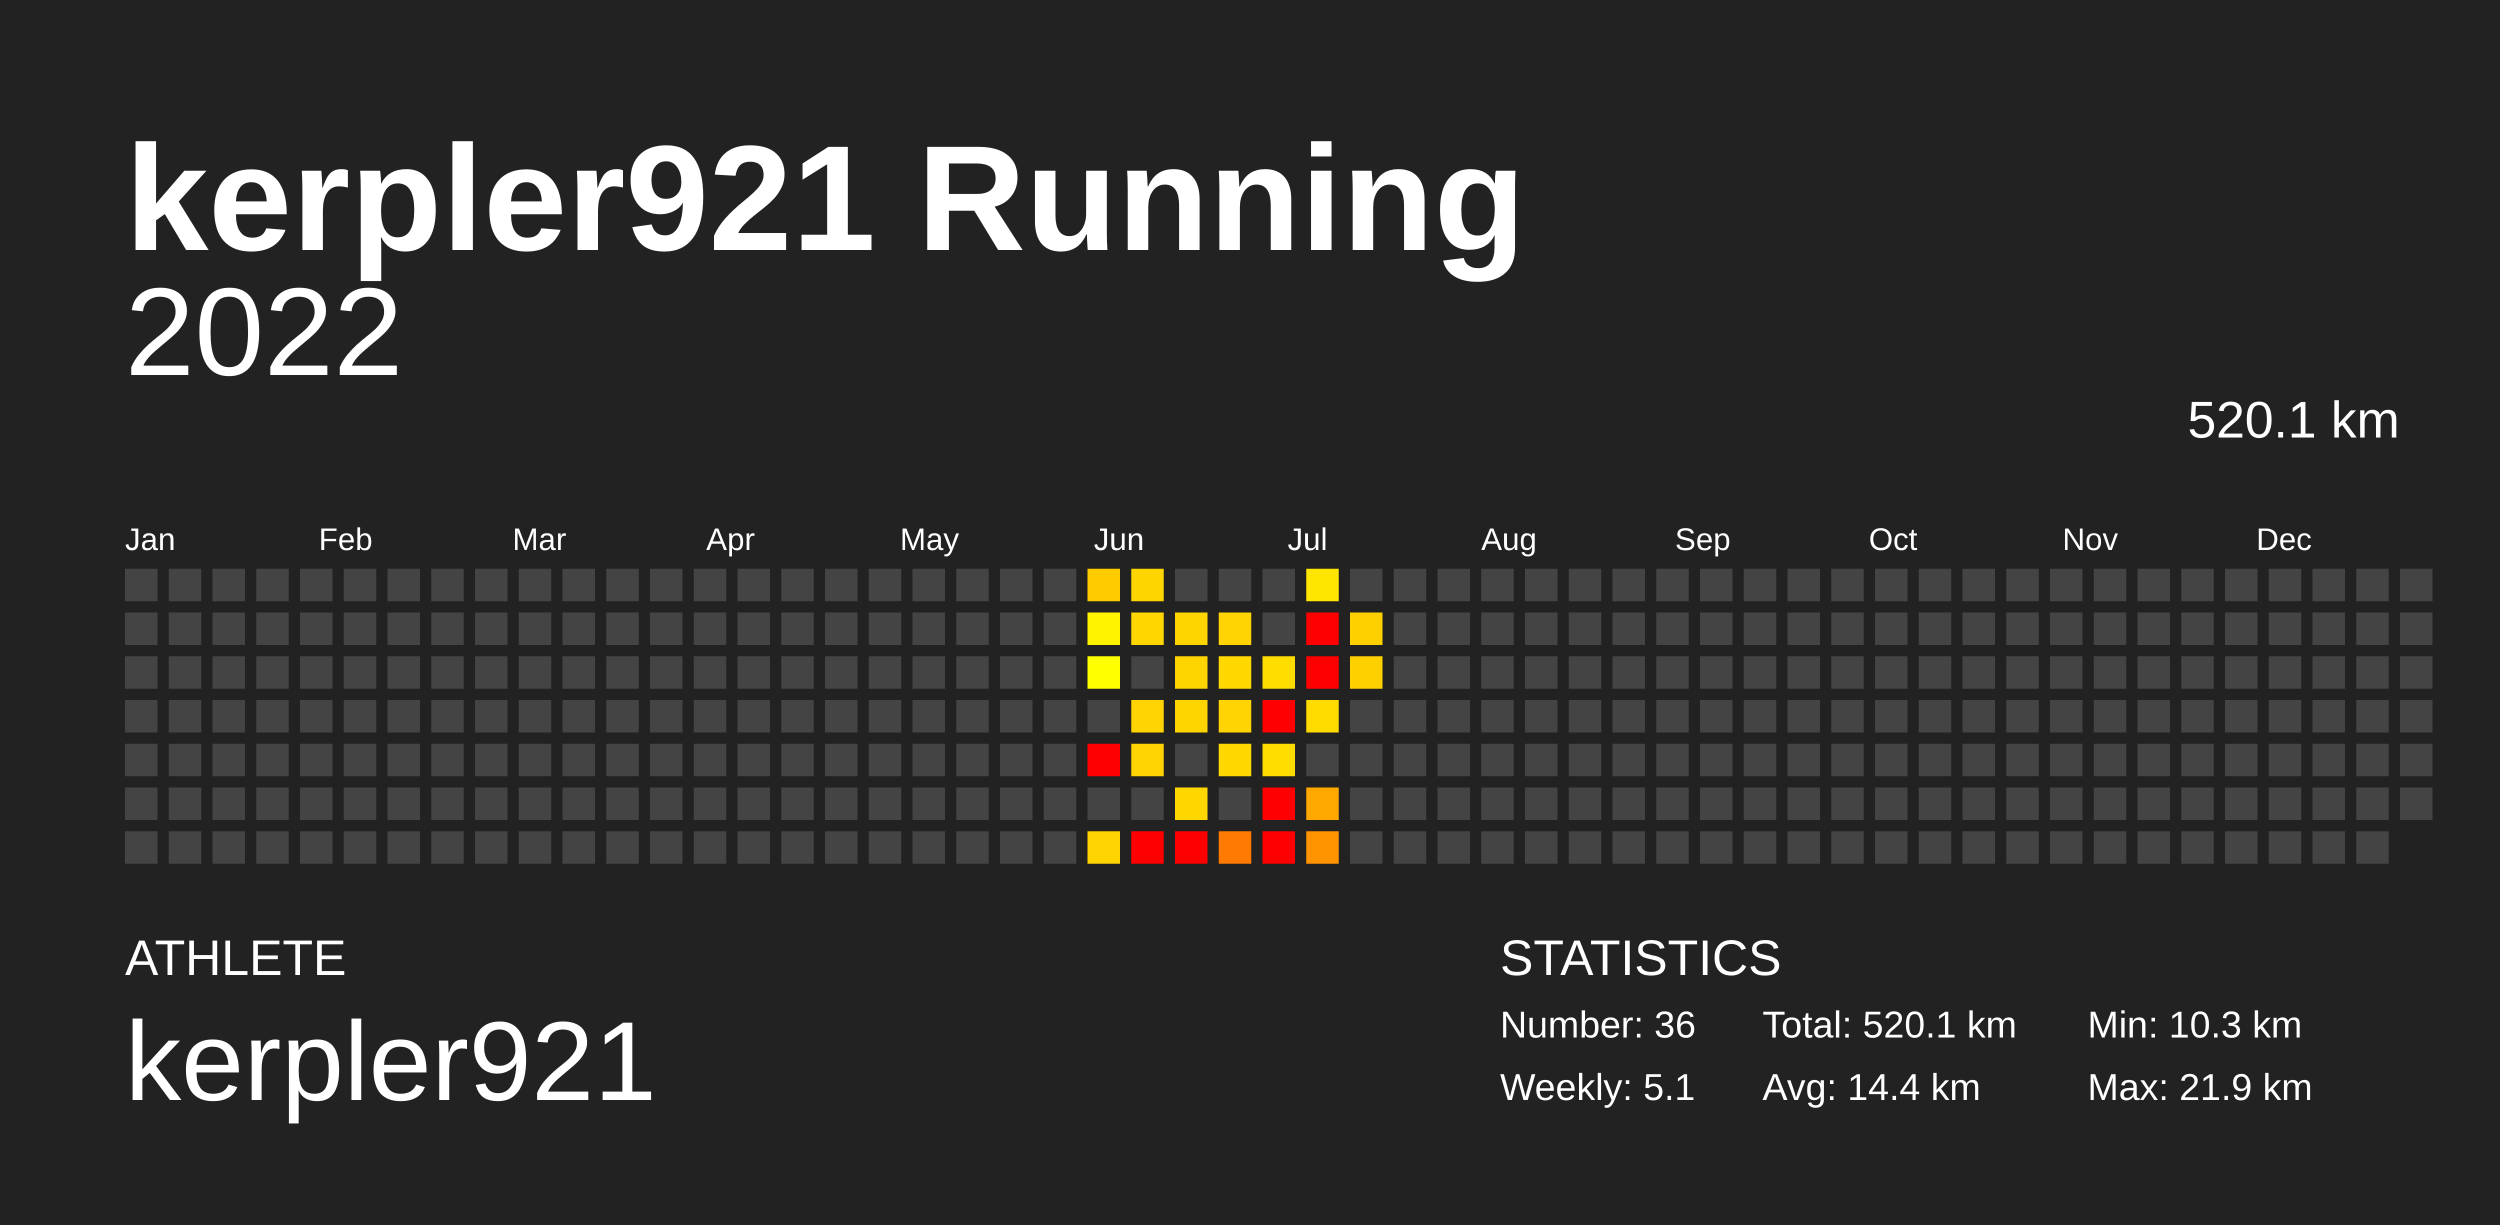
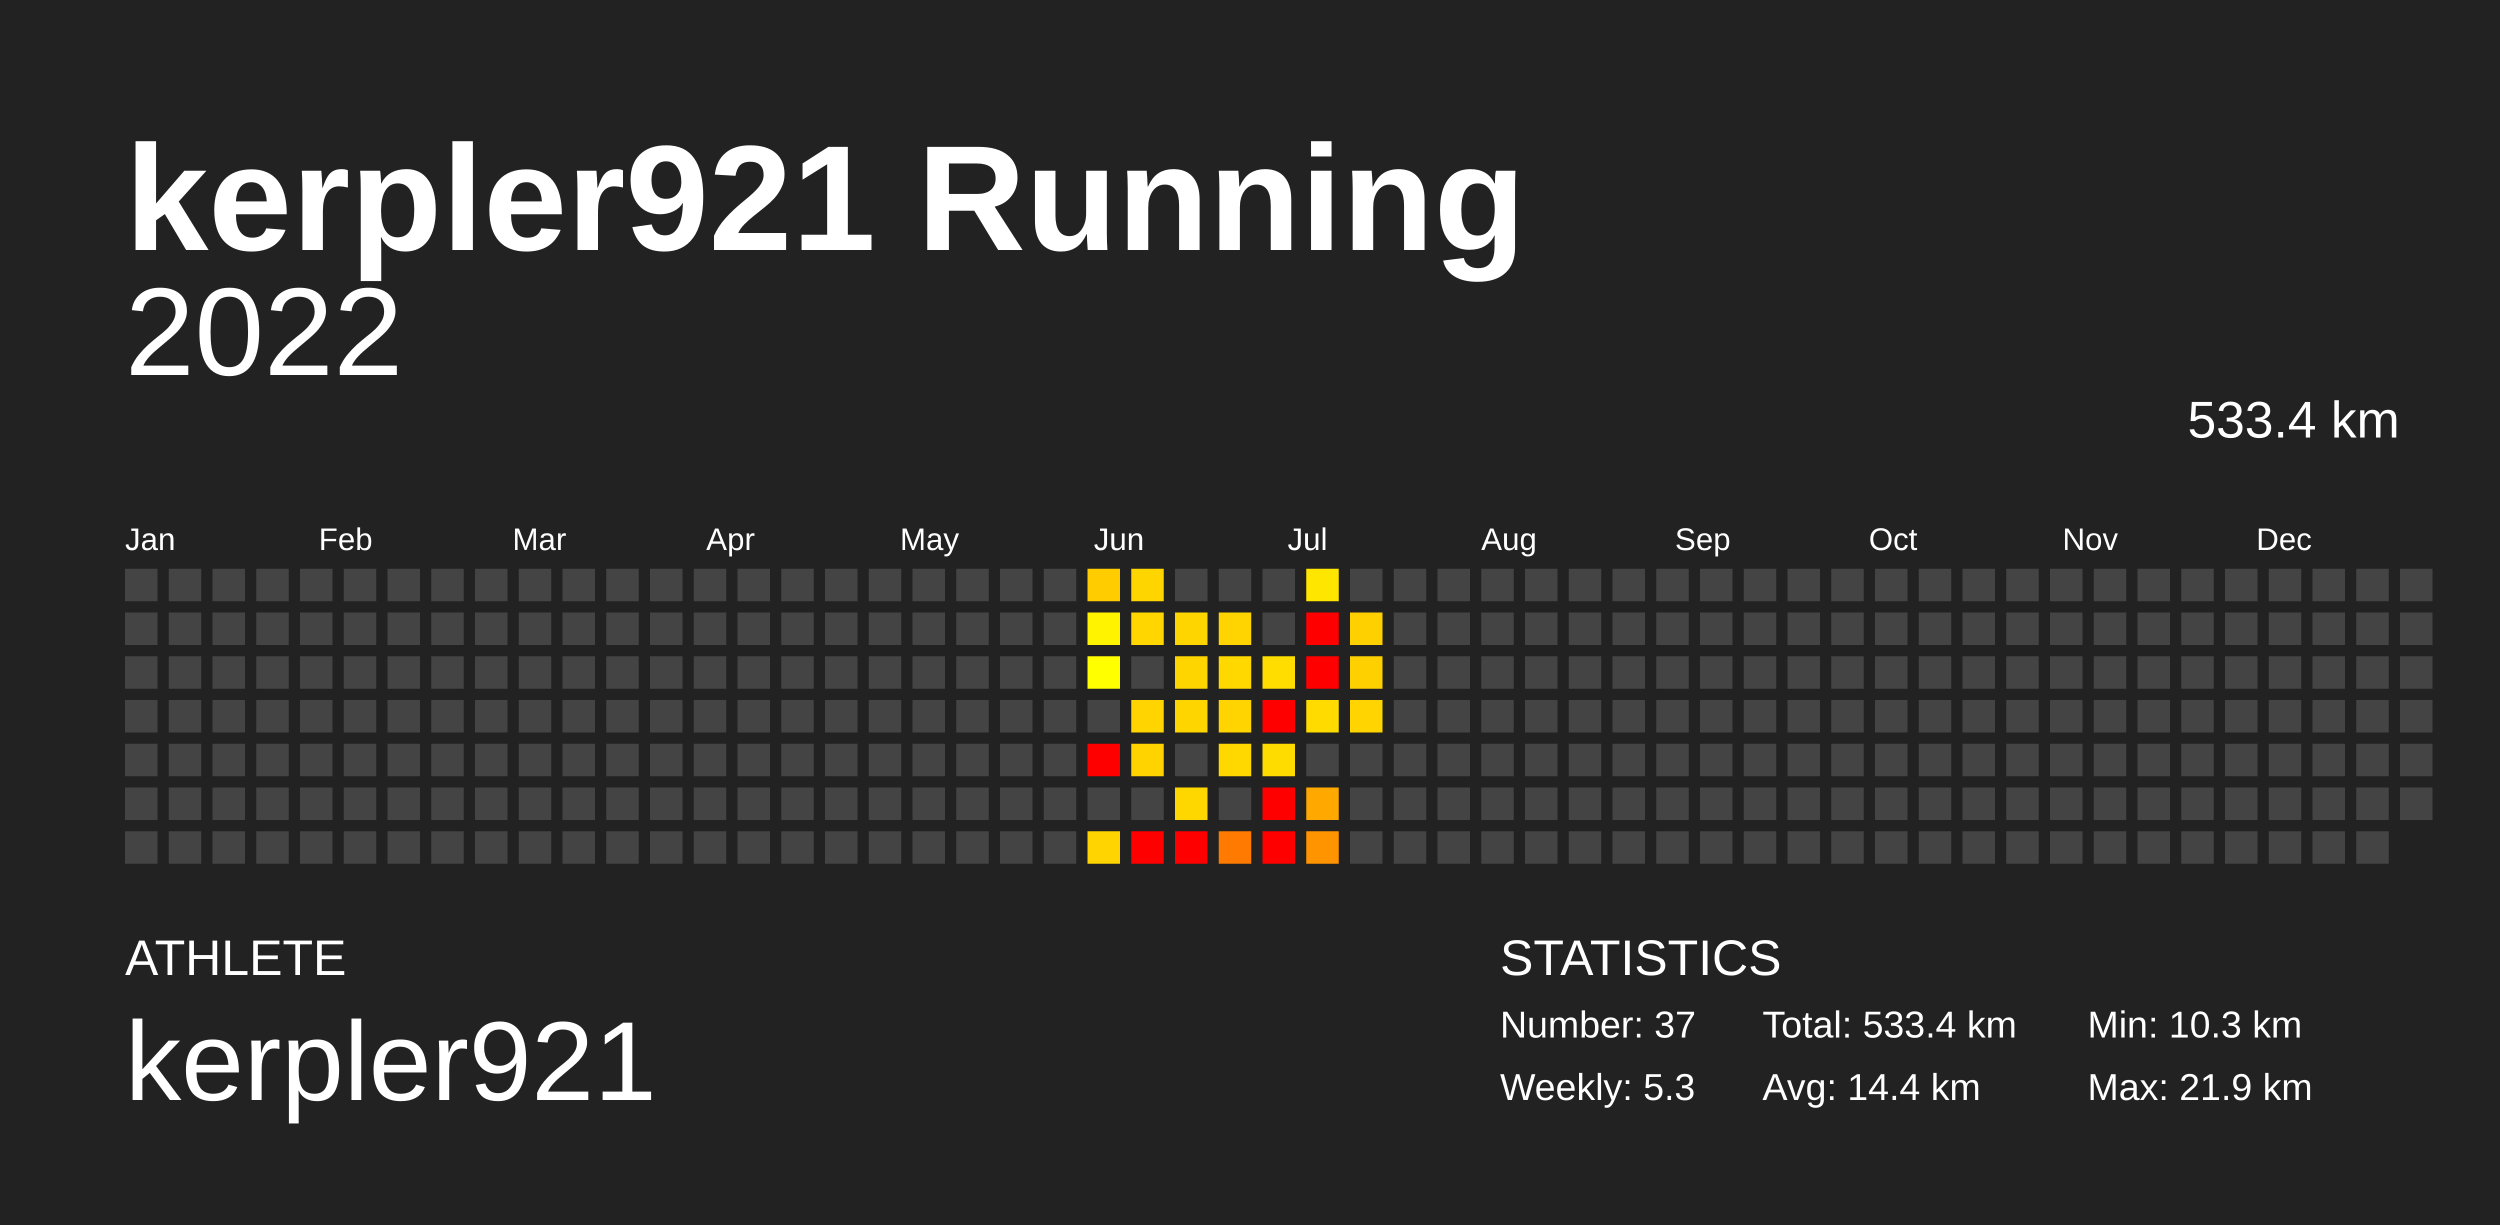
<svg xmlns="http://www.w3.org/2000/svg" baseProfile="full" height="98mm" version="1.1" viewBox="0,0,200,98" width="200mm">
  <defs />
  <rect fill="#222222" height="98" width="200" x="0" y="0" />
  <text fill="#FFFFFF" style="font-size:12px; font-family:Arial; font-weight:bold;" x="10" y="20">kerpler921 Running</text>
  <text fill="#FFFFFF" style="font-size:4px; font-family:Arial" x="10" y="78">ATHLETE</text>
  <text fill="#FFFFFF" style="font-size:9px; font-family:Arial" x="10" y="88">kerpler921</text>
  <text fill="#FFFFFF" style="font-size:4px; font-family:Arial" x="120" y="78">STATISTICS</text>
-   <text fill="#FFFFFF" style="font-size:3px; font-family:Arial" x="120" y="83">Number: 36</text>
-   <text fill="#FFFFFF" style="font-size:3px; font-family:Arial" x="120" y="88">Weekly: 5.1</text>
-   <text fill="#FFFFFF" style="font-size:3px; font-family:Arial" x="141" y="83">Total: 520.1 km</text>
+   <text fill="#FFFFFF" style="font-size:3px; font-family:Arial" x="120" y="83">Number: 37</text>
+   <text fill="#FFFFFF" style="font-size:3px; font-family:Arial" x="120" y="88">Weekly: 5.3</text>
+   <text fill="#FFFFFF" style="font-size:3px; font-family:Arial" x="141" y="83">Total: 533.4 km</text>
  <text fill="#FFFFFF" style="font-size:3px; font-family:Arial" x="141" y="88">Avg: 14.4 km</text>
  <text fill="#FFFFFF" style="font-size:3px; font-family:Arial" x="167" y="83">Min: 10.3 km</text>
  <text fill="#FFFFFF" style="font-size:3px; font-family:Arial" x="167" y="88">Max: 21.9 km</text>
  <text alignment-baseline="hanging" fill="#FFFFFF" style="font-size:10.0px; font-family:Arial;" x="10" y="30">2022</text>
-   <text alignment-baseline="hanging" fill="#FFFFFF" style="font-size:4.125px; font-family:Arial;" x="175" y="35">520.1 km</text>
+   <text alignment-baseline="hanging" fill="#FFFFFF" style="font-size:4.125px; font-family:Arial;" x="175" y="35">533.4 km</text>
  <text fill="#FFFFFF" style="font-size:2.5px; font-family:Arial" x="10.0" y="44">Jan</text>
  <text fill="#FFFFFF" style="font-size:2.5px; font-family:Arial" x="25.5" y="44">Feb</text>
  <text fill="#FFFFFF" style="font-size:2.5px; font-family:Arial" x="41.0" y="44">Mar</text>
  <text fill="#FFFFFF" style="font-size:2.5px; font-family:Arial" x="56.5" y="44">Apr</text>
  <text fill="#FFFFFF" style="font-size:2.5px; font-family:Arial" x="72.0" y="44">May</text>
  <text fill="#FFFFFF" style="font-size:2.5px; font-family:Arial" x="87.5" y="44">Jun</text>
  <text fill="#FFFFFF" style="font-size:2.5px; font-family:Arial" x="103.0" y="44">Jul</text>
  <text fill="#FFFFFF" style="font-size:2.5px; font-family:Arial" x="118.5" y="44">Aug</text>
  <text fill="#FFFFFF" style="font-size:2.5px; font-family:Arial" x="134.0" y="44">Sep</text>
  <text fill="#FFFFFF" style="font-size:2.5px; font-family:Arial" x="149.5" y="44">Oct</text>
  <text fill="#FFFFFF" style="font-size:2.5px; font-family:Arial" x="165.0" y="44">Nov</text>
  <text fill="#FFFFFF" style="font-size:2.5px; font-family:Arial" x="180.5" y="44">Dec</text>
  <rect fill="#444444" height="2.6" width="2.6" x="10.0" y="45.5" />
  <rect fill="#444444" height="2.6" width="2.6" x="10.0" y="49.0" />
  <rect fill="#444444" height="2.6" width="2.6" x="10.0" y="52.5" />
  <rect fill="#444444" height="2.6" width="2.6" x="10.0" y="56.0" />
  <rect fill="#444444" height="2.6" width="2.6" x="10.0" y="59.5" />
  <rect fill="#444444" height="2.6" width="2.6" x="10.0" y="63.0" />
  <rect fill="#444444" height="2.6" width="2.6" x="10.0" y="66.5" />
  <rect fill="#444444" height="2.6" width="2.6" x="13.5" y="45.5" />
  <rect fill="#444444" height="2.6" width="2.6" x="13.5" y="49.0" />
  <rect fill="#444444" height="2.6" width="2.6" x="13.5" y="52.5" />
  <rect fill="#444444" height="2.6" width="2.6" x="13.5" y="56.0" />
  <rect fill="#444444" height="2.6" width="2.6" x="13.5" y="59.5" />
  <rect fill="#444444" height="2.6" width="2.6" x="13.5" y="63.0" />
  <rect fill="#444444" height="2.6" width="2.6" x="13.5" y="66.5" />
  <rect fill="#444444" height="2.6" width="2.6" x="17.0" y="45.5" />
  <rect fill="#444444" height="2.6" width="2.6" x="17.0" y="49.0" />
  <rect fill="#444444" height="2.6" width="2.6" x="17.0" y="52.5" />
  <rect fill="#444444" height="2.6" width="2.6" x="17.0" y="56.0" />
  <rect fill="#444444" height="2.6" width="2.6" x="17.0" y="59.5" />
  <rect fill="#444444" height="2.6" width="2.6" x="17.0" y="63.0" />
  <rect fill="#444444" height="2.6" width="2.6" x="17.0" y="66.5" />
  <rect fill="#444444" height="2.6" width="2.6" x="20.5" y="45.5" />
  <rect fill="#444444" height="2.6" width="2.6" x="20.5" y="49.0" />
  <rect fill="#444444" height="2.6" width="2.6" x="20.5" y="52.5" />
  <rect fill="#444444" height="2.6" width="2.6" x="20.5" y="56.0" />
  <rect fill="#444444" height="2.6" width="2.6" x="20.5" y="59.5" />
  <rect fill="#444444" height="2.6" width="2.6" x="20.5" y="63.0" />
  <rect fill="#444444" height="2.6" width="2.6" x="20.5" y="66.5" />
  <rect fill="#444444" height="2.6" width="2.6" x="24.0" y="45.5" />
  <rect fill="#444444" height="2.6" width="2.6" x="24.0" y="49.0" />
  <rect fill="#444444" height="2.6" width="2.6" x="24.0" y="52.5" />
  <rect fill="#444444" height="2.6" width="2.6" x="24.0" y="56.0" />
  <rect fill="#444444" height="2.6" width="2.6" x="24.0" y="59.5" />
  <rect fill="#444444" height="2.6" width="2.6" x="24.0" y="63.0" />
  <rect fill="#444444" height="2.6" width="2.6" x="24.0" y="66.5" />
  <rect fill="#444444" height="2.6" width="2.6" x="27.5" y="45.5" />
  <rect fill="#444444" height="2.6" width="2.6" x="27.5" y="49.0" />
  <rect fill="#444444" height="2.6" width="2.6" x="27.5" y="52.5" />
  <rect fill="#444444" height="2.6" width="2.6" x="27.5" y="56.0" />
  <rect fill="#444444" height="2.6" width="2.6" x="27.5" y="59.5" />
  <rect fill="#444444" height="2.6" width="2.6" x="27.5" y="63.0" />
  <rect fill="#444444" height="2.6" width="2.6" x="27.5" y="66.5" />
  <rect fill="#444444" height="2.6" width="2.6" x="31.0" y="45.5" />
  <rect fill="#444444" height="2.6" width="2.6" x="31.0" y="49.0" />
  <rect fill="#444444" height="2.6" width="2.6" x="31.0" y="52.5" />
  <rect fill="#444444" height="2.6" width="2.6" x="31.0" y="56.0" />
  <rect fill="#444444" height="2.6" width="2.6" x="31.0" y="59.5" />
  <rect fill="#444444" height="2.6" width="2.6" x="31.0" y="63.0" />
  <rect fill="#444444" height="2.6" width="2.6" x="31.0" y="66.5" />
  <rect fill="#444444" height="2.6" width="2.6" x="34.5" y="45.5" />
  <rect fill="#444444" height="2.6" width="2.6" x="34.5" y="49.0" />
  <rect fill="#444444" height="2.6" width="2.6" x="34.5" y="52.5" />
  <rect fill="#444444" height="2.6" width="2.6" x="34.5" y="56.0" />
  <rect fill="#444444" height="2.6" width="2.6" x="34.5" y="59.5" />
  <rect fill="#444444" height="2.6" width="2.6" x="34.5" y="63.0" />
  <rect fill="#444444" height="2.6" width="2.6" x="34.5" y="66.5" />
  <rect fill="#444444" height="2.6" width="2.6" x="38.0" y="45.5" />
  <rect fill="#444444" height="2.6" width="2.6" x="38.0" y="49.0" />
  <rect fill="#444444" height="2.6" width="2.6" x="38.0" y="52.5" />
  <rect fill="#444444" height="2.6" width="2.6" x="38.0" y="56.0" />
  <rect fill="#444444" height="2.6" width="2.6" x="38.0" y="59.5" />
  <rect fill="#444444" height="2.6" width="2.6" x="38.0" y="63.0" />
  <rect fill="#444444" height="2.6" width="2.6" x="38.0" y="66.5" />
  <rect fill="#444444" height="2.6" width="2.6" x="41.5" y="45.5" />
  <rect fill="#444444" height="2.6" width="2.6" x="41.5" y="49.0" />
  <rect fill="#444444" height="2.6" width="2.6" x="41.5" y="52.5" />
  <rect fill="#444444" height="2.6" width="2.6" x="41.5" y="56.0" />
  <rect fill="#444444" height="2.6" width="2.6" x="41.5" y="59.5" />
  <rect fill="#444444" height="2.6" width="2.6" x="41.5" y="63.0" />
  <rect fill="#444444" height="2.6" width="2.6" x="41.5" y="66.5" />
  <rect fill="#444444" height="2.6" width="2.6" x="45.0" y="45.5" />
  <rect fill="#444444" height="2.6" width="2.6" x="45.0" y="49.0" />
  <rect fill="#444444" height="2.6" width="2.6" x="45.0" y="52.5" />
  <rect fill="#444444" height="2.6" width="2.6" x="45.0" y="56.0" />
  <rect fill="#444444" height="2.6" width="2.6" x="45.0" y="59.5" />
  <rect fill="#444444" height="2.6" width="2.6" x="45.0" y="63.0" />
  <rect fill="#444444" height="2.6" width="2.6" x="45.0" y="66.5" />
  <rect fill="#444444" height="2.6" width="2.6" x="48.5" y="45.5" />
  <rect fill="#444444" height="2.6" width="2.6" x="48.5" y="49.0" />
  <rect fill="#444444" height="2.6" width="2.6" x="48.5" y="52.5" />
  <rect fill="#444444" height="2.6" width="2.6" x="48.5" y="56.0" />
  <rect fill="#444444" height="2.6" width="2.6" x="48.5" y="59.5" />
  <rect fill="#444444" height="2.6" width="2.6" x="48.5" y="63.0" />
  <rect fill="#444444" height="2.6" width="2.6" x="48.5" y="66.5" />
  <rect fill="#444444" height="2.6" width="2.6" x="52.0" y="45.5" />
  <rect fill="#444444" height="2.6" width="2.6" x="52.0" y="49.0" />
  <rect fill="#444444" height="2.6" width="2.6" x="52.0" y="52.5" />
  <rect fill="#444444" height="2.6" width="2.6" x="52.0" y="56.0" />
  <rect fill="#444444" height="2.6" width="2.6" x="52.0" y="59.5" />
  <rect fill="#444444" height="2.6" width="2.6" x="52.0" y="63.0" />
  <rect fill="#444444" height="2.6" width="2.6" x="52.0" y="66.5" />
  <rect fill="#444444" height="2.6" width="2.6" x="55.5" y="45.5" />
  <rect fill="#444444" height="2.6" width="2.6" x="55.5" y="49.0" />
  <rect fill="#444444" height="2.6" width="2.6" x="55.5" y="52.5" />
  <rect fill="#444444" height="2.6" width="2.6" x="55.5" y="56.0" />
  <rect fill="#444444" height="2.6" width="2.6" x="55.5" y="59.5" />
  <rect fill="#444444" height="2.6" width="2.6" x="55.5" y="63.0" />
  <rect fill="#444444" height="2.6" width="2.6" x="55.5" y="66.5" />
  <rect fill="#444444" height="2.6" width="2.6" x="59.0" y="45.5" />
  <rect fill="#444444" height="2.6" width="2.6" x="59.0" y="49.0" />
  <rect fill="#444444" height="2.6" width="2.6" x="59.0" y="52.5" />
  <rect fill="#444444" height="2.6" width="2.6" x="59.0" y="56.0" />
  <rect fill="#444444" height="2.6" width="2.6" x="59.0" y="59.5" />
  <rect fill="#444444" height="2.6" width="2.6" x="59.0" y="63.0" />
  <rect fill="#444444" height="2.6" width="2.6" x="59.0" y="66.5" />
  <rect fill="#444444" height="2.6" width="2.6" x="62.5" y="45.5" />
  <rect fill="#444444" height="2.6" width="2.6" x="62.5" y="49.0" />
  <rect fill="#444444" height="2.6" width="2.6" x="62.5" y="52.5" />
  <rect fill="#444444" height="2.6" width="2.6" x="62.5" y="56.0" />
  <rect fill="#444444" height="2.6" width="2.6" x="62.5" y="59.5" />
  <rect fill="#444444" height="2.6" width="2.6" x="62.5" y="63.0" />
  <rect fill="#444444" height="2.6" width="2.6" x="62.5" y="66.5" />
  <rect fill="#444444" height="2.6" width="2.6" x="66.0" y="45.5" />
  <rect fill="#444444" height="2.6" width="2.6" x="66.0" y="49.0" />
  <rect fill="#444444" height="2.6" width="2.6" x="66.0" y="52.5" />
  <rect fill="#444444" height="2.6" width="2.6" x="66.0" y="56.0" />
  <rect fill="#444444" height="2.6" width="2.6" x="66.0" y="59.5" />
  <rect fill="#444444" height="2.6" width="2.6" x="66.0" y="63.0" />
  <rect fill="#444444" height="2.6" width="2.6" x="66.0" y="66.5" />
  <rect fill="#444444" height="2.6" width="2.6" x="69.5" y="45.5" />
  <rect fill="#444444" height="2.6" width="2.6" x="69.5" y="49.0" />
  <rect fill="#444444" height="2.6" width="2.6" x="69.5" y="52.5" />
  <rect fill="#444444" height="2.6" width="2.6" x="69.5" y="56.0" />
  <rect fill="#444444" height="2.6" width="2.6" x="69.5" y="59.5" />
  <rect fill="#444444" height="2.6" width="2.6" x="69.5" y="63.0" />
  <rect fill="#444444" height="2.6" width="2.6" x="69.5" y="66.5" />
  <rect fill="#444444" height="2.6" width="2.6" x="73.0" y="45.5" />
  <rect fill="#444444" height="2.6" width="2.6" x="73.0" y="49.0" />
  <rect fill="#444444" height="2.6" width="2.6" x="73.0" y="52.5" />
  <rect fill="#444444" height="2.6" width="2.6" x="73.0" y="56.0" />
  <rect fill="#444444" height="2.6" width="2.6" x="73.0" y="59.5" />
  <rect fill="#444444" height="2.6" width="2.6" x="73.0" y="63.0" />
  <rect fill="#444444" height="2.6" width="2.6" x="73.0" y="66.5" />
  <rect fill="#444444" height="2.6" width="2.6" x="76.5" y="45.5" />
  <rect fill="#444444" height="2.6" width="2.6" x="76.5" y="49.0" />
  <rect fill="#444444" height="2.6" width="2.6" x="76.5" y="52.5" />
  <rect fill="#444444" height="2.6" width="2.6" x="76.5" y="56.0" />
  <rect fill="#444444" height="2.6" width="2.6" x="76.5" y="59.5" />
  <rect fill="#444444" height="2.6" width="2.6" x="76.5" y="63.0" />
  <rect fill="#444444" height="2.6" width="2.6" x="76.5" y="66.5" />
  <rect fill="#444444" height="2.6" width="2.6" x="80.0" y="45.5" />
  <rect fill="#444444" height="2.6" width="2.6" x="80.0" y="49.0" />
  <rect fill="#444444" height="2.6" width="2.6" x="80.0" y="52.5" />
  <rect fill="#444444" height="2.6" width="2.6" x="80.0" y="56.0" />
  <rect fill="#444444" height="2.6" width="2.6" x="80.0" y="59.5" />
  <rect fill="#444444" height="2.6" width="2.6" x="80.0" y="63.0" />
  <rect fill="#444444" height="2.6" width="2.6" x="80.0" y="66.5" />
  <rect fill="#444444" height="2.6" width="2.6" x="83.5" y="45.5" />
  <rect fill="#444444" height="2.6" width="2.6" x="83.5" y="49.0" />
  <rect fill="#444444" height="2.6" width="2.6" x="83.5" y="52.5" />
  <rect fill="#444444" height="2.6" width="2.6" x="83.5" y="56.0" />
  <rect fill="#444444" height="2.6" width="2.6" x="83.5" y="59.5" />
  <rect fill="#444444" height="2.6" width="2.6" x="83.5" y="63.0" />
  <rect fill="#444444" height="2.6" width="2.6" x="83.5" y="66.5" />
  <rect fill="#ffcc00" height="2.6" width="2.6" x="87.0" y="45.5" />
  <rect fill="#fff300" height="2.6" width="2.6" x="87.0" y="49.0" />
  <rect fill="#ffff00" height="2.6" width="2.6" x="87.0" y="52.5" />
  <rect fill="#444444" height="2.6" width="2.6" x="87.0" y="56.0" />
  <rect fill="red" height="2.6" width="2.6" x="87.0" y="59.5" />
  <rect fill="#444444" height="2.6" width="2.6" x="87.0" y="63.0" />
  <rect fill="#ffd400" height="2.6" width="2.6" x="87.0" y="66.5" />
  <rect fill="#ffd500" height="2.6" width="2.6" x="90.5" y="45.5" />
  <rect fill="#ffd600" height="2.6" width="2.6" x="90.5" y="49.0" />
  <rect fill="#444444" height="2.6" width="2.6" x="90.5" y="52.5" />
  <rect fill="#ffd400" height="2.6" width="2.6" x="90.5" y="56.0" />
  <rect fill="#ffd300" height="2.6" width="2.6" x="90.5" y="59.5" />
  <rect fill="#444444" height="2.6" width="2.6" x="90.5" y="63.0" />
  <rect fill="red" height="2.6" width="2.6" x="90.5" y="66.5" />
  <rect fill="#444444" height="2.6" width="2.6" x="94.0" y="45.5" />
  <rect fill="#ffd500" height="2.6" width="2.6" x="94.0" y="49.0" />
  <rect fill="#ffd500" height="2.6" width="2.6" x="94.0" y="52.5" />
  <rect fill="#ffd500" height="2.6" width="2.6" x="94.0" y="56.0" />
  <rect fill="#444444" height="2.6" width="2.6" x="94.0" y="59.5" />
  <rect fill="#ffd700" height="2.6" width="2.6" x="94.0" y="63.0" />
  <rect fill="red" height="2.6" width="2.6" x="94.0" y="66.5" />
  <rect fill="#444444" height="2.6" width="2.6" x="97.5" y="45.5" />
  <rect fill="#ffd400" height="2.6" width="2.6" x="97.5" y="49.0" />
  <rect fill="#ffd800" height="2.6" width="2.6" x="97.5" y="52.5" />
  <rect fill="#ffd400" height="2.6" width="2.6" x="97.5" y="56.0" />
  <rect fill="#ffd800" height="2.6" width="2.6" x="97.5" y="59.5" />
  <rect fill="#444444" height="2.6" width="2.6" x="97.5" y="63.0" />
  <rect fill="#ff7a00" height="2.6" width="2.6" x="97.5" y="66.5" />
  <rect fill="#444444" height="2.6" width="2.6" x="101.0" y="45.5" />
  <rect fill="#444444" height="2.6" width="2.6" x="101.0" y="49.0" />
  <rect fill="#ffdd00" height="2.6" width="2.6" x="101.0" y="52.5" />
  <rect fill="red" height="2.6" width="2.6" x="101.0" y="56.0" />
  <rect fill="#ffdc00" height="2.6" width="2.6" x="101.0" y="59.5" />
  <rect fill="red" height="2.6" width="2.6" x="101.0" y="63.0" />
  <rect fill="red" height="2.6" width="2.6" x="101.0" y="66.5" />
  <rect fill="#ffe600" height="2.6" width="2.6" x="104.5" y="45.5" />
  <rect fill="red" height="2.6" width="2.6" x="104.5" y="49.0" />
  <rect fill="red" height="2.6" width="2.6" x="104.5" y="52.5" />
  <rect fill="#ffdb00" height="2.6" width="2.6" x="104.5" y="56.0" />
  <rect fill="#444444" height="2.6" width="2.6" x="104.5" y="59.5" />
  <rect fill="#ffa800" height="2.6" width="2.6" x="104.5" y="63.0" />
  <rect fill="#ff9300" height="2.6" width="2.6" x="104.5" y="66.5" />
  <rect fill="#444444" height="2.6" width="2.6" x="108.0" y="45.5" />
  <rect fill="#ffd000" height="2.6" width="2.6" x="108.0" y="49.0" />
  <rect fill="#ffd000" height="2.6" width="2.6" x="108.0" y="52.5" />
-   <rect fill="#444444" height="2.6" width="2.6" x="108.0" y="56.0" />
+   <rect fill="#ffd400" height="2.6" width="2.6" x="108.0" y="56.0" />
  <rect fill="#444444" height="2.6" width="2.6" x="108.0" y="59.5" />
  <rect fill="#444444" height="2.6" width="2.6" x="108.0" y="63.0" />
  <rect fill="#444444" height="2.6" width="2.6" x="108.0" y="66.5" />
  <rect fill="#444444" height="2.6" width="2.6" x="111.5" y="45.5" />
  <rect fill="#444444" height="2.6" width="2.6" x="111.5" y="49.0" />
  <rect fill="#444444" height="2.6" width="2.6" x="111.5" y="52.5" />
  <rect fill="#444444" height="2.6" width="2.6" x="111.5" y="56.0" />
  <rect fill="#444444" height="2.6" width="2.6" x="111.5" y="59.5" />
  <rect fill="#444444" height="2.6" width="2.6" x="111.5" y="63.0" />
  <rect fill="#444444" height="2.6" width="2.6" x="111.5" y="66.5" />
  <rect fill="#444444" height="2.6" width="2.6" x="115.0" y="45.5" />
  <rect fill="#444444" height="2.6" width="2.6" x="115.0" y="49.0" />
  <rect fill="#444444" height="2.6" width="2.6" x="115.0" y="52.5" />
  <rect fill="#444444" height="2.6" width="2.6" x="115.0" y="56.0" />
  <rect fill="#444444" height="2.6" width="2.6" x="115.0" y="59.5" />
  <rect fill="#444444" height="2.6" width="2.6" x="115.0" y="63.0" />
  <rect fill="#444444" height="2.6" width="2.6" x="115.0" y="66.5" />
  <rect fill="#444444" height="2.6" width="2.6" x="118.5" y="45.5" />
  <rect fill="#444444" height="2.6" width="2.6" x="118.5" y="49.0" />
  <rect fill="#444444" height="2.6" width="2.6" x="118.5" y="52.5" />
  <rect fill="#444444" height="2.6" width="2.6" x="118.5" y="56.0" />
  <rect fill="#444444" height="2.6" width="2.6" x="118.5" y="59.5" />
  <rect fill="#444444" height="2.6" width="2.6" x="118.5" y="63.0" />
  <rect fill="#444444" height="2.6" width="2.6" x="118.5" y="66.5" />
  <rect fill="#444444" height="2.6" width="2.6" x="122.0" y="45.5" />
  <rect fill="#444444" height="2.6" width="2.6" x="122.0" y="49.0" />
  <rect fill="#444444" height="2.6" width="2.6" x="122.0" y="52.5" />
  <rect fill="#444444" height="2.6" width="2.6" x="122.0" y="56.0" />
  <rect fill="#444444" height="2.6" width="2.6" x="122.0" y="59.5" />
  <rect fill="#444444" height="2.6" width="2.6" x="122.0" y="63.0" />
  <rect fill="#444444" height="2.6" width="2.6" x="122.0" y="66.5" />
  <rect fill="#444444" height="2.6" width="2.6" x="125.5" y="45.5" />
  <rect fill="#444444" height="2.6" width="2.6" x="125.5" y="49.0" />
  <rect fill="#444444" height="2.6" width="2.6" x="125.5" y="52.5" />
  <rect fill="#444444" height="2.6" width="2.6" x="125.5" y="56.0" />
  <rect fill="#444444" height="2.6" width="2.6" x="125.5" y="59.5" />
  <rect fill="#444444" height="2.6" width="2.6" x="125.5" y="63.0" />
  <rect fill="#444444" height="2.6" width="2.6" x="125.5" y="66.5" />
  <rect fill="#444444" height="2.6" width="2.6" x="129.0" y="45.5" />
  <rect fill="#444444" height="2.6" width="2.6" x="129.0" y="49.0" />
  <rect fill="#444444" height="2.6" width="2.6" x="129.0" y="52.5" />
  <rect fill="#444444" height="2.6" width="2.6" x="129.0" y="56.0" />
  <rect fill="#444444" height="2.6" width="2.6" x="129.0" y="59.5" />
  <rect fill="#444444" height="2.6" width="2.6" x="129.0" y="63.0" />
  <rect fill="#444444" height="2.6" width="2.6" x="129.0" y="66.5" />
  <rect fill="#444444" height="2.6" width="2.6" x="132.5" y="45.5" />
  <rect fill="#444444" height="2.6" width="2.6" x="132.5" y="49.0" />
  <rect fill="#444444" height="2.6" width="2.6" x="132.5" y="52.5" />
  <rect fill="#444444" height="2.6" width="2.6" x="132.5" y="56.0" />
  <rect fill="#444444" height="2.6" width="2.6" x="132.5" y="59.5" />
  <rect fill="#444444" height="2.6" width="2.6" x="132.5" y="63.0" />
  <rect fill="#444444" height="2.6" width="2.6" x="132.5" y="66.5" />
  <rect fill="#444444" height="2.6" width="2.6" x="136.0" y="45.5" />
  <rect fill="#444444" height="2.6" width="2.6" x="136.0" y="49.0" />
  <rect fill="#444444" height="2.6" width="2.6" x="136.0" y="52.5" />
  <rect fill="#444444" height="2.6" width="2.6" x="136.0" y="56.0" />
  <rect fill="#444444" height="2.6" width="2.6" x="136.0" y="59.5" />
  <rect fill="#444444" height="2.6" width="2.6" x="136.0" y="63.0" />
  <rect fill="#444444" height="2.6" width="2.6" x="136.0" y="66.5" />
  <rect fill="#444444" height="2.6" width="2.6" x="139.5" y="45.5" />
  <rect fill="#444444" height="2.6" width="2.6" x="139.5" y="49.0" />
  <rect fill="#444444" height="2.6" width="2.6" x="139.5" y="52.5" />
  <rect fill="#444444" height="2.6" width="2.6" x="139.5" y="56.0" />
  <rect fill="#444444" height="2.6" width="2.6" x="139.5" y="59.5" />
  <rect fill="#444444" height="2.6" width="2.6" x="139.5" y="63.0" />
  <rect fill="#444444" height="2.6" width="2.6" x="139.5" y="66.5" />
  <rect fill="#444444" height="2.6" width="2.6" x="143.0" y="45.5" />
  <rect fill="#444444" height="2.6" width="2.6" x="143.0" y="49.0" />
  <rect fill="#444444" height="2.6" width="2.6" x="143.0" y="52.5" />
  <rect fill="#444444" height="2.6" width="2.6" x="143.0" y="56.0" />
  <rect fill="#444444" height="2.6" width="2.6" x="143.0" y="59.5" />
  <rect fill="#444444" height="2.6" width="2.6" x="143.0" y="63.0" />
  <rect fill="#444444" height="2.6" width="2.6" x="143.0" y="66.5" />
  <rect fill="#444444" height="2.6" width="2.6" x="146.5" y="45.5" />
  <rect fill="#444444" height="2.6" width="2.6" x="146.5" y="49.0" />
  <rect fill="#444444" height="2.6" width="2.6" x="146.5" y="52.5" />
  <rect fill="#444444" height="2.6" width="2.6" x="146.5" y="56.0" />
  <rect fill="#444444" height="2.6" width="2.6" x="146.5" y="59.5" />
  <rect fill="#444444" height="2.6" width="2.6" x="146.5" y="63.0" />
  <rect fill="#444444" height="2.6" width="2.6" x="146.5" y="66.5" />
  <rect fill="#444444" height="2.6" width="2.6" x="150.0" y="45.5" />
  <rect fill="#444444" height="2.6" width="2.6" x="150.0" y="49.0" />
  <rect fill="#444444" height="2.6" width="2.6" x="150.0" y="52.5" />
  <rect fill="#444444" height="2.6" width="2.6" x="150.0" y="56.0" />
  <rect fill="#444444" height="2.6" width="2.6" x="150.0" y="59.5" />
  <rect fill="#444444" height="2.6" width="2.6" x="150.0" y="63.0" />
  <rect fill="#444444" height="2.6" width="2.6" x="150.0" y="66.5" />
  <rect fill="#444444" height="2.6" width="2.6" x="153.5" y="45.5" />
  <rect fill="#444444" height="2.6" width="2.6" x="153.5" y="49.0" />
  <rect fill="#444444" height="2.6" width="2.6" x="153.5" y="52.5" />
  <rect fill="#444444" height="2.6" width="2.6" x="153.5" y="56.0" />
  <rect fill="#444444" height="2.6" width="2.6" x="153.5" y="59.5" />
  <rect fill="#444444" height="2.6" width="2.6" x="153.5" y="63.0" />
  <rect fill="#444444" height="2.6" width="2.6" x="153.5" y="66.5" />
  <rect fill="#444444" height="2.6" width="2.6" x="157.0" y="45.5" />
  <rect fill="#444444" height="2.6" width="2.6" x="157.0" y="49.0" />
  <rect fill="#444444" height="2.6" width="2.6" x="157.0" y="52.5" />
  <rect fill="#444444" height="2.6" width="2.6" x="157.0" y="56.0" />
  <rect fill="#444444" height="2.6" width="2.6" x="157.0" y="59.5" />
  <rect fill="#444444" height="2.6" width="2.6" x="157.0" y="63.0" />
  <rect fill="#444444" height="2.6" width="2.6" x="157.0" y="66.5" />
  <rect fill="#444444" height="2.6" width="2.6" x="160.5" y="45.5" />
  <rect fill="#444444" height="2.6" width="2.6" x="160.5" y="49.0" />
  <rect fill="#444444" height="2.6" width="2.6" x="160.5" y="52.5" />
  <rect fill="#444444" height="2.6" width="2.6" x="160.5" y="56.0" />
  <rect fill="#444444" height="2.6" width="2.6" x="160.5" y="59.5" />
  <rect fill="#444444" height="2.6" width="2.6" x="160.5" y="63.0" />
  <rect fill="#444444" height="2.6" width="2.6" x="160.5" y="66.5" />
  <rect fill="#444444" height="2.6" width="2.6" x="164.0" y="45.5" />
  <rect fill="#444444" height="2.6" width="2.6" x="164.0" y="49.0" />
  <rect fill="#444444" height="2.6" width="2.6" x="164.0" y="52.5" />
  <rect fill="#444444" height="2.6" width="2.6" x="164.0" y="56.0" />
  <rect fill="#444444" height="2.6" width="2.6" x="164.0" y="59.5" />
  <rect fill="#444444" height="2.6" width="2.6" x="164.0" y="63.0" />
  <rect fill="#444444" height="2.6" width="2.6" x="164.0" y="66.5" />
  <rect fill="#444444" height="2.6" width="2.6" x="167.5" y="45.5" />
  <rect fill="#444444" height="2.6" width="2.6" x="167.5" y="49.0" />
  <rect fill="#444444" height="2.6" width="2.6" x="167.5" y="52.5" />
  <rect fill="#444444" height="2.6" width="2.6" x="167.5" y="56.0" />
  <rect fill="#444444" height="2.6" width="2.6" x="167.5" y="59.5" />
  <rect fill="#444444" height="2.6" width="2.6" x="167.5" y="63.0" />
  <rect fill="#444444" height="2.6" width="2.6" x="167.5" y="66.5" />
  <rect fill="#444444" height="2.6" width="2.6" x="171.0" y="45.5" />
  <rect fill="#444444" height="2.6" width="2.6" x="171.0" y="49.0" />
  <rect fill="#444444" height="2.6" width="2.6" x="171.0" y="52.5" />
  <rect fill="#444444" height="2.6" width="2.6" x="171.0" y="56.0" />
  <rect fill="#444444" height="2.6" width="2.6" x="171.0" y="59.5" />
  <rect fill="#444444" height="2.6" width="2.6" x="171.0" y="63.0" />
  <rect fill="#444444" height="2.6" width="2.6" x="171.0" y="66.5" />
  <rect fill="#444444" height="2.6" width="2.6" x="174.5" y="45.5" />
  <rect fill="#444444" height="2.6" width="2.6" x="174.5" y="49.0" />
  <rect fill="#444444" height="2.6" width="2.6" x="174.5" y="52.5" />
  <rect fill="#444444" height="2.6" width="2.6" x="174.5" y="56.0" />
  <rect fill="#444444" height="2.6" width="2.6" x="174.5" y="59.5" />
  <rect fill="#444444" height="2.6" width="2.6" x="174.5" y="63.0" />
  <rect fill="#444444" height="2.6" width="2.6" x="174.5" y="66.5" />
  <rect fill="#444444" height="2.6" width="2.6" x="178.0" y="45.5" />
  <rect fill="#444444" height="2.6" width="2.6" x="178.0" y="49.0" />
  <rect fill="#444444" height="2.6" width="2.6" x="178.0" y="52.5" />
  <rect fill="#444444" height="2.6" width="2.6" x="178.0" y="56.0" />
  <rect fill="#444444" height="2.6" width="2.6" x="178.0" y="59.5" />
  <rect fill="#444444" height="2.6" width="2.6" x="178.0" y="63.0" />
  <rect fill="#444444" height="2.6" width="2.6" x="178.0" y="66.5" />
  <rect fill="#444444" height="2.6" width="2.6" x="181.5" y="45.5" />
  <rect fill="#444444" height="2.6" width="2.6" x="181.5" y="49.0" />
  <rect fill="#444444" height="2.6" width="2.6" x="181.5" y="52.5" />
  <rect fill="#444444" height="2.6" width="2.6" x="181.5" y="56.0" />
  <rect fill="#444444" height="2.6" width="2.6" x="181.5" y="59.5" />
  <rect fill="#444444" height="2.6" width="2.6" x="181.5" y="63.0" />
  <rect fill="#444444" height="2.6" width="2.6" x="181.5" y="66.5" />
  <rect fill="#444444" height="2.6" width="2.6" x="185.0" y="45.5" />
  <rect fill="#444444" height="2.6" width="2.6" x="185.0" y="49.0" />
  <rect fill="#444444" height="2.6" width="2.6" x="185.0" y="52.5" />
  <rect fill="#444444" height="2.6" width="2.6" x="185.0" y="56.0" />
  <rect fill="#444444" height="2.6" width="2.6" x="185.0" y="59.5" />
  <rect fill="#444444" height="2.6" width="2.6" x="185.0" y="63.0" />
  <rect fill="#444444" height="2.6" width="2.6" x="185.0" y="66.5" />
  <rect fill="#444444" height="2.6" width="2.6" x="188.5" y="45.5" />
  <rect fill="#444444" height="2.6" width="2.6" x="188.5" y="49.0" />
  <rect fill="#444444" height="2.6" width="2.6" x="188.5" y="52.5" />
  <rect fill="#444444" height="2.6" width="2.6" x="188.5" y="56.0" />
  <rect fill="#444444" height="2.6" width="2.6" x="188.5" y="59.5" />
  <rect fill="#444444" height="2.6" width="2.6" x="188.5" y="63.0" />
  <rect fill="#444444" height="2.6" width="2.6" x="188.5" y="66.5" />
  <rect fill="#444444" height="2.6" width="2.6" x="192.0" y="45.5" />
  <rect fill="#444444" height="2.6" width="2.6" x="192.0" y="49.0" />
  <rect fill="#444444" height="2.6" width="2.6" x="192.0" y="52.5" />
  <rect fill="#444444" height="2.6" width="2.6" x="192.0" y="56.0" />
  <rect fill="#444444" height="2.6" width="2.6" x="192.0" y="59.5" />
  <rect fill="#444444" height="2.6" width="2.6" x="192.0" y="63.0" />
</svg>
